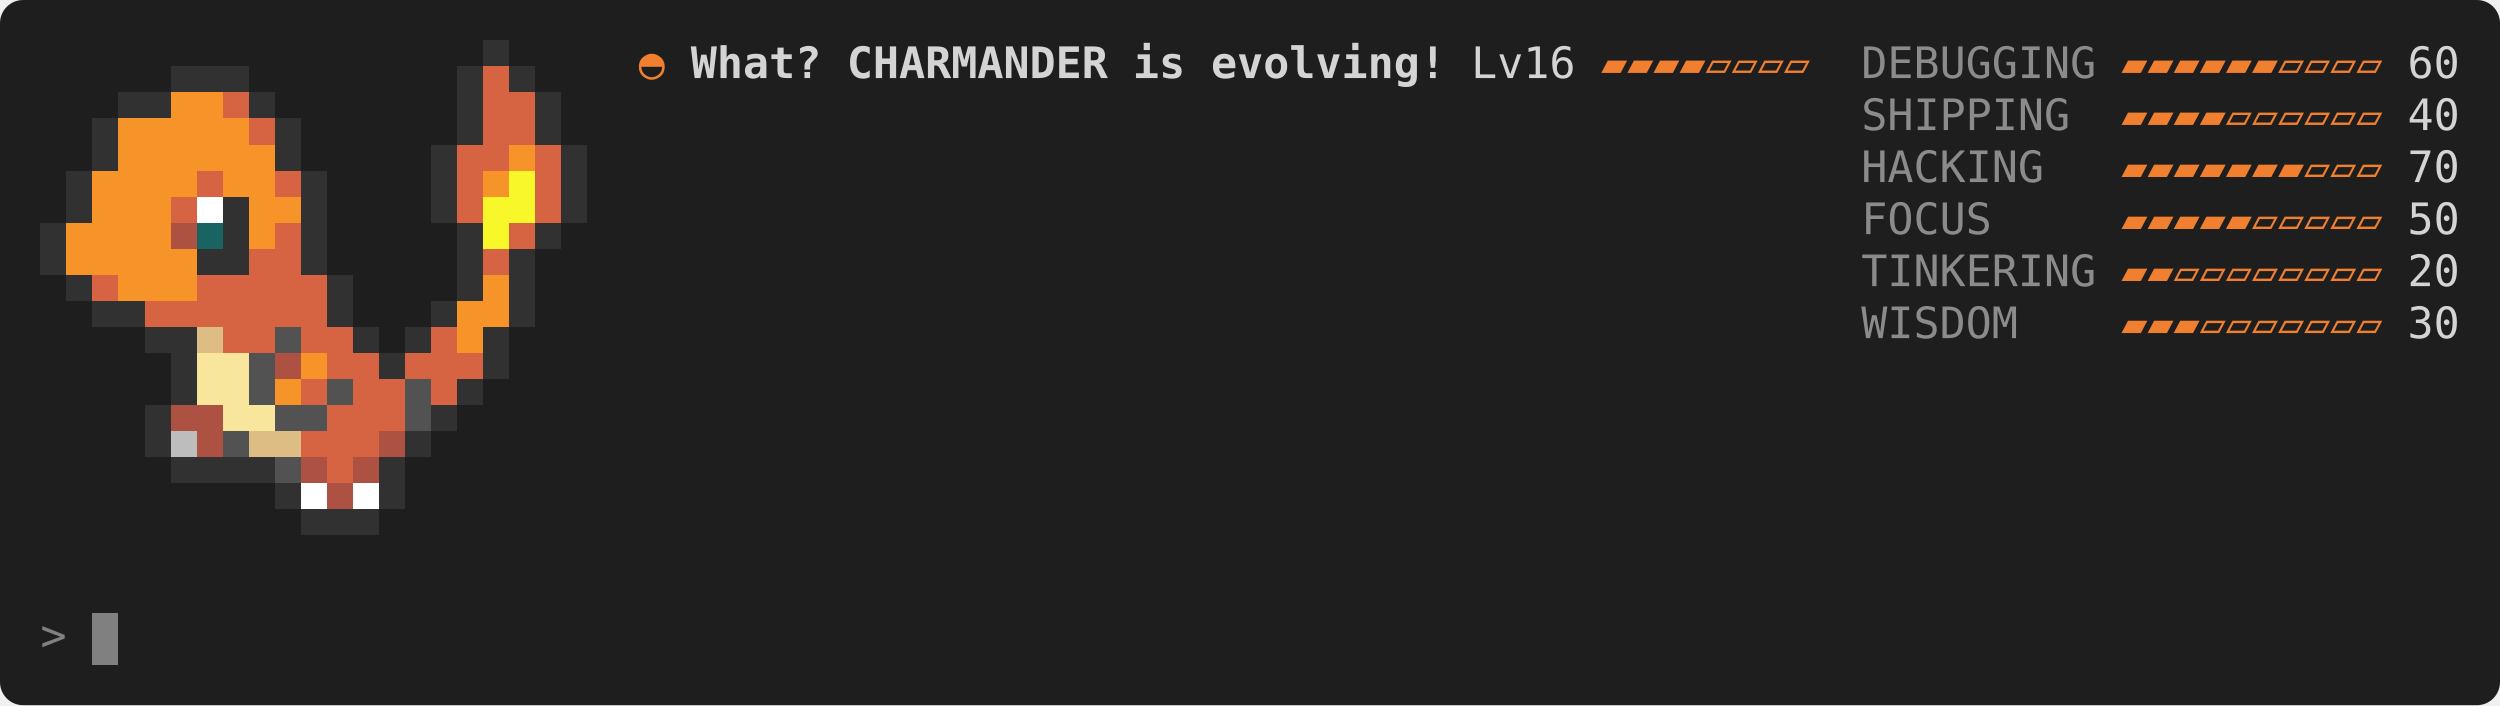
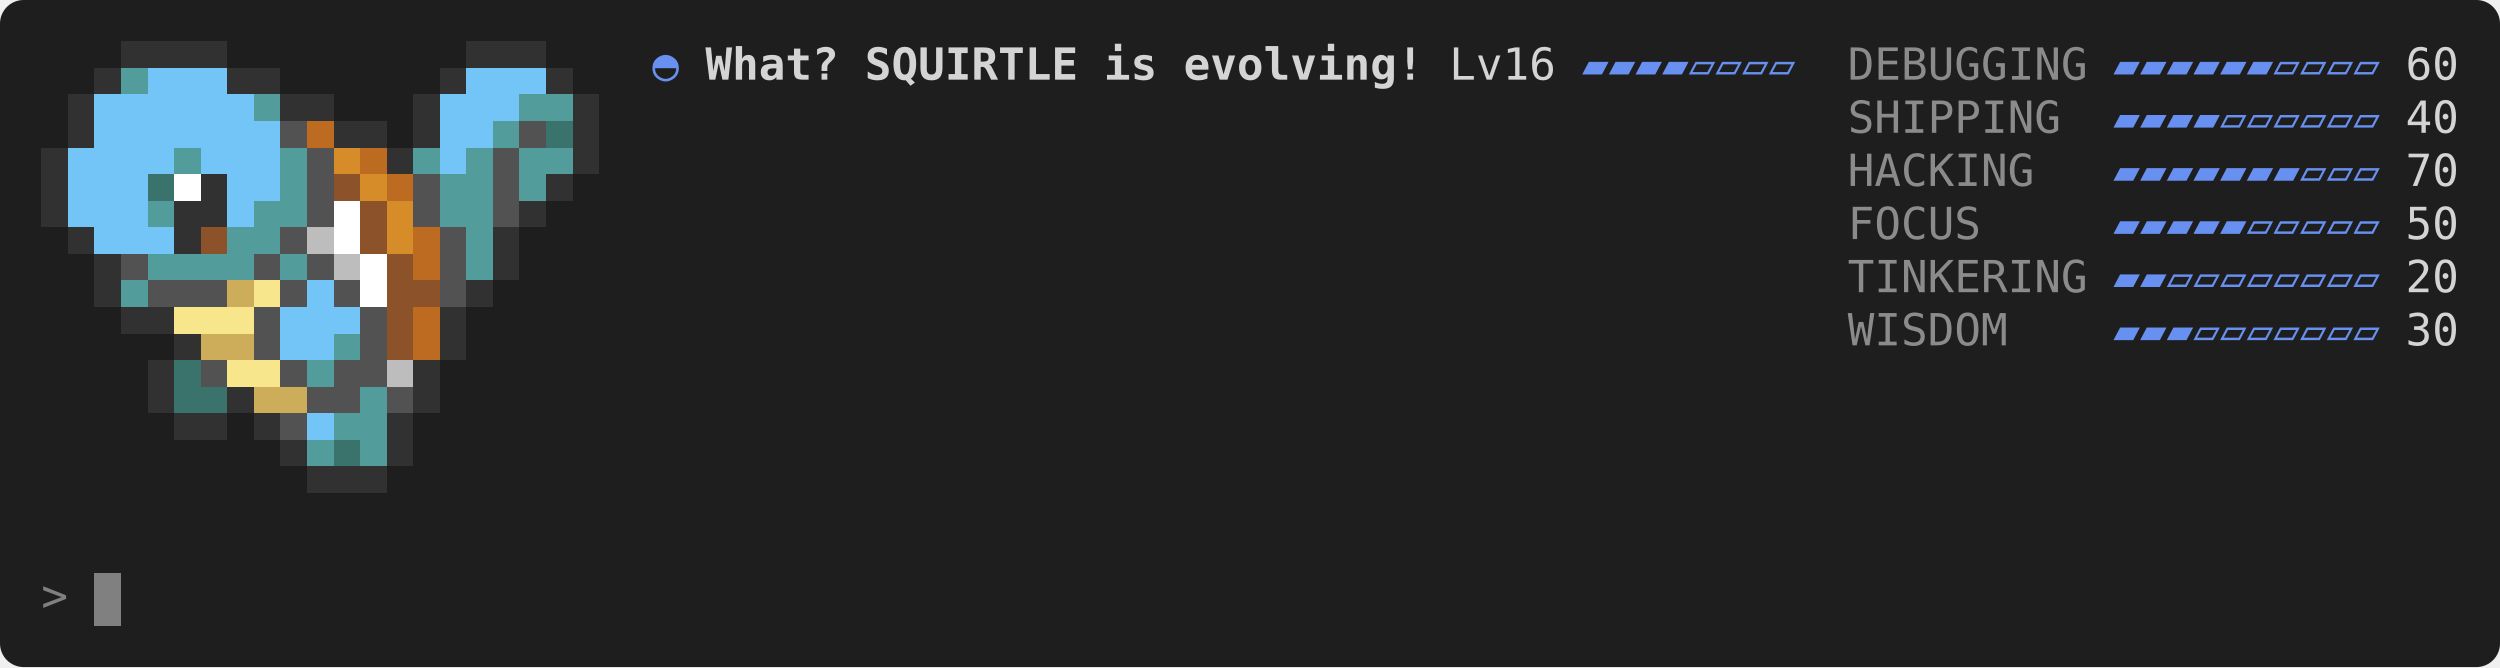
- <svg xmlns="http://www.w3.org/2000/svg" width="865" height="244" viewBox="0 0 865 244">
-   <rect width="865" height="244" rx="8" fill="#1e1e1e" />
+ <svg xmlns="http://www.w3.org/2000/svg" width="847" height="226" viewBox="0 0 847 226">
+   <rect width="847" height="226" rx="8" fill="#1e1e1e" />
  <g shape-rendering="crispEdges">
-     <rect x="167" y="14" width="9" height="9" fill="#313131" />
-     <rect x="59" y="23" width="27" height="9" fill="#313131" />
-     <rect x="158" y="23" width="9" height="9" fill="#313131" />
-     <rect x="167" y="23" width="9" height="9" fill="#d66342" />
-     <rect x="176" y="23" width="9" height="9" fill="#313131" />
-     <rect x="41" y="32" width="18" height="9" fill="#313131" />
-     <rect x="59" y="32" width="18" height="9" fill="#f79429" />
-     <rect x="77" y="32" width="9" height="9" fill="#d66342" />
-     <rect x="86" y="32" width="9" height="9" fill="#313131" />
-     <rect x="158" y="32" width="9" height="9" fill="#313131" />
-     <rect x="167" y="32" width="18" height="9" fill="#d66342" />
-     <rect x="185" y="32" width="9" height="9" fill="#313131" />
-     <rect x="32" y="41" width="9" height="9" fill="#313131" />
-     <rect x="41" y="41" width="45" height="9" fill="#f79429" />
-     <rect x="86" y="41" width="9" height="9" fill="#d66342" />
-     <rect x="95" y="41" width="9" height="9" fill="#313131" />
-     <rect x="158" y="41" width="9" height="9" fill="#313131" />
-     <rect x="167" y="41" width="18" height="9" fill="#d66342" />
-     <rect x="185" y="41" width="9" height="9" fill="#313131" />
-     <rect x="32" y="50" width="9" height="9" fill="#313131" />
-     <rect x="41" y="50" width="54" height="9" fill="#f79429" />
-     <rect x="95" y="50" width="9" height="9" fill="#313131" />
-     <rect x="149" y="50" width="9" height="9" fill="#313131" />
-     <rect x="158" y="50" width="18" height="9" fill="#d66342" />
-     <rect x="176" y="50" width="9" height="9" fill="#f79429" />
-     <rect x="185" y="50" width="9" height="9" fill="#d66342" />
+     <rect x="41" y="14" width="36" height="9" fill="#313131" />
+     <rect x="158" y="14" width="27" height="9" fill="#313131" />
+     <rect x="32" y="23" width="9" height="9" fill="#313131" />
+     <rect x="41" y="23" width="9" height="9" fill="#529c9c" />
+     <rect x="50" y="23" width="27" height="9" fill="#73c5f7" />
+     <rect x="77" y="23" width="18" height="9" fill="#313131" />
+     <rect x="149" y="23" width="9" height="9" fill="#313131" />
+     <rect x="158" y="23" width="27" height="9" fill="#73c5f7" />
+     <rect x="185" y="23" width="9" height="9" fill="#313131" />
+     <rect x="23" y="32" width="9" height="9" fill="#313131" />
+     <rect x="32" y="32" width="54" height="9" fill="#73c5f7" />
+     <rect x="86" y="32" width="9" height="9" fill="#529c9c" />
+     <rect x="95" y="32" width="18" height="9" fill="#313131" />
+     <rect x="140" y="32" width="9" height="9" fill="#313131" />
+     <rect x="149" y="32" width="27" height="9" fill="#73c5f7" />
+     <rect x="176" y="32" width="18" height="9" fill="#529c9c" />
+     <rect x="194" y="32" width="9" height="9" fill="#313131" />
+     <rect x="23" y="41" width="9" height="9" fill="#313131" />
+     <rect x="32" y="41" width="63" height="9" fill="#73c5f7" />
+     <rect x="95" y="41" width="9" height="9" fill="#525252" />
+     <rect x="104" y="41" width="9" height="9" fill="#bd6b21" />
+     <rect x="113" y="41" width="18" height="9" fill="#313131" />
+     <rect x="140" y="41" width="9" height="9" fill="#313131" />
+     <rect x="149" y="41" width="18" height="9" fill="#73c5f7" />
+     <rect x="167" y="41" width="9" height="9" fill="#529c9c" />
+     <rect x="176" y="41" width="9" height="9" fill="#525252" />
+     <rect x="185" y="41" width="9" height="9" fill="#3a736b" />
+     <rect x="194" y="41" width="9" height="9" fill="#313131" />
+     <rect x="14" y="50" width="9" height="9" fill="#313131" />
+     <rect x="23" y="50" width="36" height="9" fill="#73c5f7" />
+     <rect x="59" y="50" width="9" height="9" fill="#529c9c" />
+     <rect x="68" y="50" width="27" height="9" fill="#73c5f7" />
+     <rect x="95" y="50" width="9" height="9" fill="#529c9c" />
+     <rect x="104" y="50" width="9" height="9" fill="#525252" />
+     <rect x="113" y="50" width="9" height="9" fill="#d68c29" />
+     <rect x="122" y="50" width="9" height="9" fill="#bd6b21" />
+     <rect x="131" y="50" width="9" height="9" fill="#313131" />
+     <rect x="140" y="50" width="9" height="9" fill="#529c9c" />
+     <rect x="149" y="50" width="9" height="9" fill="#73c5f7" />
+     <rect x="158" y="50" width="9" height="9" fill="#529c9c" />
+     <rect x="167" y="50" width="9" height="9" fill="#525252" />
+     <rect x="176" y="50" width="18" height="9" fill="#529c9c" />
    <rect x="194" y="50" width="9" height="9" fill="#313131" />
-     <rect x="23" y="59" width="9" height="9" fill="#313131" />
-     <rect x="32" y="59" width="36" height="9" fill="#f79429" />
-     <rect x="68" y="59" width="9" height="9" fill="#d66342" />
-     <rect x="77" y="59" width="18" height="9" fill="#f79429" />
-     <rect x="95" y="59" width="9" height="9" fill="#d66342" />
-     <rect x="104" y="59" width="9" height="9" fill="#313131" />
-     <rect x="149" y="59" width="9" height="9" fill="#313131" />
-     <rect x="158" y="59" width="9" height="9" fill="#d66342" />
-     <rect x="167" y="59" width="9" height="9" fill="#f79429" />
-     <rect x="176" y="59" width="9" height="9" fill="#f7f729" />
-     <rect x="185" y="59" width="9" height="9" fill="#d66342" />
-     <rect x="194" y="59" width="9" height="9" fill="#313131" />
-     <rect x="23" y="68" width="9" height="9" fill="#313131" />
-     <rect x="32" y="68" width="27" height="9" fill="#f79429" />
-     <rect x="59" y="68" width="9" height="9" fill="#d66342" />
-     <rect x="68" y="68" width="9" height="9" fill="#ffffff" />
-     <rect x="77" y="68" width="9" height="9" fill="#313131" />
-     <rect x="86" y="68" width="18" height="9" fill="#f79429" />
-     <rect x="104" y="68" width="9" height="9" fill="#313131" />
-     <rect x="149" y="68" width="9" height="9" fill="#313131" />
-     <rect x="158" y="68" width="9" height="9" fill="#d66342" />
-     <rect x="167" y="68" width="18" height="9" fill="#f7f729" />
-     <rect x="185" y="68" width="9" height="9" fill="#d66342" />
-     <rect x="194" y="68" width="9" height="9" fill="#313131" />
-     <rect x="14" y="77" width="9" height="9" fill="#313131" />
-     <rect x="23" y="77" width="36" height="9" fill="#f79429" />
-     <rect x="59" y="77" width="9" height="9" fill="#ad5242" />
-     <rect x="68" y="77" width="9" height="9" fill="#196363" />
-     <rect x="77" y="77" width="9" height="9" fill="#313131" />
-     <rect x="86" y="77" width="9" height="9" fill="#f79429" />
-     <rect x="95" y="77" width="9" height="9" fill="#d66342" />
-     <rect x="104" y="77" width="9" height="9" fill="#313131" />
-     <rect x="158" y="77" width="9" height="9" fill="#313131" />
-     <rect x="167" y="77" width="9" height="9" fill="#f7f729" />
-     <rect x="176" y="77" width="9" height="9" fill="#d66342" />
-     <rect x="185" y="77" width="9" height="9" fill="#313131" />
-     <rect x="14" y="86" width="9" height="9" fill="#313131" />
-     <rect x="23" y="86" width="45" height="9" fill="#f79429" />
-     <rect x="68" y="86" width="18" height="9" fill="#313131" />
-     <rect x="86" y="86" width="18" height="9" fill="#d66342" />
-     <rect x="104" y="86" width="9" height="9" fill="#313131" />
-     <rect x="158" y="86" width="9" height="9" fill="#313131" />
-     <rect x="167" y="86" width="9" height="9" fill="#d66342" />
-     <rect x="176" y="86" width="9" height="9" fill="#313131" />
-     <rect x="23" y="95" width="9" height="9" fill="#313131" />
-     <rect x="32" y="95" width="9" height="9" fill="#d66342" />
-     <rect x="41" y="95" width="27" height="9" fill="#f79429" />
-     <rect x="68" y="95" width="45" height="9" fill="#d66342" />
-     <rect x="113" y="95" width="9" height="9" fill="#313131" />
+     <rect x="14" y="59" width="9" height="9" fill="#313131" />
+     <rect x="23" y="59" width="27" height="9" fill="#73c5f7" />
+     <rect x="50" y="59" width="9" height="9" fill="#3a736b" />
+     <rect x="59" y="59" width="9" height="9" fill="#ffffff" />
+     <rect x="68" y="59" width="9" height="9" fill="#313131" />
+     <rect x="77" y="59" width="18" height="9" fill="#73c5f7" />
+     <rect x="95" y="59" width="9" height="9" fill="#529c9c" />
+     <rect x="104" y="59" width="9" height="9" fill="#525252" />
+     <rect x="113" y="59" width="9" height="9" fill="#8c5229" />
+     <rect x="122" y="59" width="9" height="9" fill="#d68c29" />
+     <rect x="131" y="59" width="9" height="9" fill="#bd6b21" />
+     <rect x="140" y="59" width="9" height="9" fill="#525252" />
+     <rect x="149" y="59" width="18" height="9" fill="#529c9c" />
+     <rect x="167" y="59" width="9" height="9" fill="#525252" />
+     <rect x="176" y="59" width="9" height="9" fill="#529c9c" />
+     <rect x="185" y="59" width="9" height="9" fill="#313131" />
+     <rect x="14" y="68" width="9" height="9" fill="#313131" />
+     <rect x="23" y="68" width="27" height="9" fill="#73c5f7" />
+     <rect x="50" y="68" width="9" height="9" fill="#529c9c" />
+     <rect x="59" y="68" width="18" height="9" fill="#313131" />
+     <rect x="77" y="68" width="9" height="9" fill="#73c5f7" />
+     <rect x="86" y="68" width="18" height="9" fill="#529c9c" />
+     <rect x="104" y="68" width="9" height="9" fill="#525252" />
+     <rect x="113" y="68" width="9" height="9" fill="#ffffff" />
+     <rect x="122" y="68" width="9" height="9" fill="#8c5229" />
+     <rect x="131" y="68" width="9" height="9" fill="#d68c29" />
+     <rect x="140" y="68" width="9" height="9" fill="#525252" />
+     <rect x="149" y="68" width="18" height="9" fill="#529c9c" />
+     <rect x="167" y="68" width="9" height="9" fill="#525252" />
+     <rect x="176" y="68" width="9" height="9" fill="#313131" />
+     <rect x="23" y="77" width="9" height="9" fill="#313131" />
+     <rect x="32" y="77" width="27" height="9" fill="#73c5f7" />
+     <rect x="59" y="77" width="9" height="9" fill="#313131" />
+     <rect x="68" y="77" width="9" height="9" fill="#8c5229" />
+     <rect x="77" y="77" width="18" height="9" fill="#529c9c" />
+     <rect x="95" y="77" width="9" height="9" fill="#525252" />
+     <rect x="104" y="77" width="9" height="9" fill="#bdbdbd" />
+     <rect x="113" y="77" width="9" height="9" fill="#ffffff" />
+     <rect x="122" y="77" width="9" height="9" fill="#8c5229" />
+     <rect x="131" y="77" width="9" height="9" fill="#d68c29" />
+     <rect x="140" y="77" width="9" height="9" fill="#bd6b21" />
+     <rect x="149" y="77" width="9" height="9" fill="#525252" />
+     <rect x="158" y="77" width="9" height="9" fill="#529c9c" />
+     <rect x="167" y="77" width="9" height="9" fill="#313131" />
+     <rect x="32" y="86" width="9" height="9" fill="#313131" />
+     <rect x="41" y="86" width="9" height="9" fill="#525252" />
+     <rect x="50" y="86" width="36" height="9" fill="#529c9c" />
+     <rect x="86" y="86" width="9" height="9" fill="#525252" />
+     <rect x="95" y="86" width="9" height="9" fill="#529c9c" />
+     <rect x="104" y="86" width="9" height="9" fill="#525252" />
+     <rect x="113" y="86" width="9" height="9" fill="#bdbdbd" />
+     <rect x="122" y="86" width="9" height="9" fill="#ffffff" />
+     <rect x="131" y="86" width="9" height="9" fill="#8c5229" />
+     <rect x="140" y="86" width="9" height="9" fill="#bd6b21" />
+     <rect x="149" y="86" width="9" height="9" fill="#525252" />
+     <rect x="158" y="86" width="9" height="9" fill="#529c9c" />
+     <rect x="167" y="86" width="9" height="9" fill="#313131" />
+     <rect x="32" y="95" width="9" height="9" fill="#313131" />
+     <rect x="41" y="95" width="9" height="9" fill="#529c9c" />
+     <rect x="50" y="95" width="27" height="9" fill="#525252" />
+     <rect x="77" y="95" width="9" height="9" fill="#cead5a" />
+     <rect x="86" y="95" width="9" height="9" fill="#f7e68c" />
+     <rect x="95" y="95" width="9" height="9" fill="#525252" />
+     <rect x="104" y="95" width="9" height="9" fill="#73c5f7" />
+     <rect x="113" y="95" width="9" height="9" fill="#525252" />
+     <rect x="122" y="95" width="9" height="9" fill="#ffffff" />
+     <rect x="131" y="95" width="18" height="9" fill="#8c5229" />
+     <rect x="149" y="95" width="9" height="9" fill="#525252" />
    <rect x="158" y="95" width="9" height="9" fill="#313131" />
-     <rect x="167" y="95" width="9" height="9" fill="#f79429" />
-     <rect x="176" y="95" width="9" height="9" fill="#313131" />
-     <rect x="32" y="104" width="18" height="9" fill="#313131" />
-     <rect x="50" y="104" width="63" height="9" fill="#d66342" />
-     <rect x="113" y="104" width="9" height="9" fill="#313131" />
+     <rect x="41" y="104" width="18" height="9" fill="#313131" />
+     <rect x="59" y="104" width="27" height="9" fill="#f7e68c" />
+     <rect x="86" y="104" width="9" height="9" fill="#525252" />
+     <rect x="95" y="104" width="27" height="9" fill="#73c5f7" />
+     <rect x="122" y="104" width="9" height="9" fill="#525252" />
+     <rect x="131" y="104" width="9" height="9" fill="#8c5229" />
+     <rect x="140" y="104" width="9" height="9" fill="#bd6b21" />
    <rect x="149" y="104" width="9" height="9" fill="#313131" />
-     <rect x="158" y="104" width="18" height="9" fill="#f79429" />
-     <rect x="176" y="104" width="9" height="9" fill="#313131" />
-     <rect x="50" y="113" width="18" height="9" fill="#313131" />
-     <rect x="68" y="113" width="9" height="9" fill="#debd84" />
-     <rect x="77" y="113" width="18" height="9" fill="#d66342" />
-     <rect x="95" y="113" width="9" height="9" fill="#525252" />
-     <rect x="104" y="113" width="18" height="9" fill="#d66342" />
-     <rect x="122" y="113" width="9" height="9" fill="#313131" />
-     <rect x="140" y="113" width="9" height="9" fill="#313131" />
-     <rect x="149" y="113" width="9" height="9" fill="#d66342" />
-     <rect x="158" y="113" width="9" height="9" fill="#f79429" />
-     <rect x="167" y="113" width="9" height="9" fill="#313131" />
-     <rect x="59" y="122" width="9" height="9" fill="#313131" />
-     <rect x="68" y="122" width="18" height="9" fill="#f7e69c" />
-     <rect x="86" y="122" width="9" height="9" fill="#525252" />
-     <rect x="95" y="122" width="9" height="9" fill="#ad5242" />
-     <rect x="104" y="122" width="9" height="9" fill="#f79429" />
-     <rect x="113" y="122" width="18" height="9" fill="#d66342" />
-     <rect x="131" y="122" width="9" height="9" fill="#313131" />
-     <rect x="140" y="122" width="27" height="9" fill="#d66342" />
-     <rect x="167" y="122" width="9" height="9" fill="#313131" />
-     <rect x="59" y="131" width="9" height="9" fill="#313131" />
-     <rect x="68" y="131" width="18" height="9" fill="#f7e69c" />
-     <rect x="86" y="131" width="9" height="9" fill="#525252" />
-     <rect x="95" y="131" width="9" height="9" fill="#f79429" />
-     <rect x="104" y="131" width="9" height="9" fill="#d66342" />
-     <rect x="113" y="131" width="9" height="9" fill="#525252" />
-     <rect x="122" y="131" width="18" height="9" fill="#d66342" />
-     <rect x="140" y="131" width="9" height="9" fill="#525252" />
-     <rect x="149" y="131" width="9" height="9" fill="#d66342" />
-     <rect x="158" y="131" width="9" height="9" fill="#313131" />
-     <rect x="50" y="140" width="9" height="9" fill="#313131" />
-     <rect x="59" y="140" width="18" height="9" fill="#ad5242" />
-     <rect x="77" y="140" width="18" height="9" fill="#f7e69c" />
-     <rect x="95" y="140" width="18" height="9" fill="#525252" />
-     <rect x="113" y="140" width="27" height="9" fill="#d66342" />
-     <rect x="140" y="140" width="9" height="9" fill="#525252" />
-     <rect x="149" y="140" width="9" height="9" fill="#313131" />
-     <rect x="50" y="149" width="9" height="9" fill="#313131" />
-     <rect x="59" y="149" width="9" height="9" fill="#bdbdbd" />
-     <rect x="68" y="149" width="9" height="9" fill="#ad5242" />
-     <rect x="77" y="149" width="9" height="9" fill="#525252" />
-     <rect x="86" y="149" width="18" height="9" fill="#debd84" />
-     <rect x="104" y="149" width="27" height="9" fill="#d66342" />
-     <rect x="131" y="149" width="9" height="9" fill="#ad5242" />
-     <rect x="140" y="149" width="9" height="9" fill="#313131" />
-     <rect x="59" y="158" width="36" height="9" fill="#313131" />
-     <rect x="95" y="158" width="9" height="9" fill="#525252" />
-     <rect x="104" y="158" width="9" height="9" fill="#ad5242" />
-     <rect x="113" y="158" width="9" height="9" fill="#d66342" />
-     <rect x="122" y="158" width="9" height="9" fill="#ad5242" />
-     <rect x="131" y="158" width="9" height="9" fill="#313131" />
-     <rect x="95" y="167" width="9" height="9" fill="#313131" />
-     <rect x="104" y="167" width="9" height="9" fill="#ffffff" />
-     <rect x="113" y="167" width="9" height="9" fill="#ad5242" />
-     <rect x="122" y="167" width="9" height="9" fill="#ffffff" />
-     <rect x="131" y="167" width="9" height="9" fill="#313131" />
-     <rect x="104" y="176" width="27" height="9" fill="#313131" />
-     <rect x="32" y="212" width="9" height="9" fill="#808080" />
-     <rect x="32" y="221" width="9" height="9" fill="#808080" />
+     <rect x="59" y="113" width="9" height="9" fill="#313131" />
+     <rect x="68" y="113" width="18" height="9" fill="#cead5a" />
+     <rect x="86" y="113" width="9" height="9" fill="#525252" />
+     <rect x="95" y="113" width="18" height="9" fill="#73c5f7" />
+     <rect x="113" y="113" width="9" height="9" fill="#529c9c" />
+     <rect x="122" y="113" width="9" height="9" fill="#525252" />
+     <rect x="131" y="113" width="9" height="9" fill="#8c5229" />
+     <rect x="140" y="113" width="9" height="9" fill="#bd6b21" />
+     <rect x="149" y="113" width="9" height="9" fill="#313131" />
+     <rect x="50" y="122" width="9" height="9" fill="#313131" />
+     <rect x="59" y="122" width="9" height="9" fill="#3a736b" />
+     <rect x="68" y="122" width="9" height="9" fill="#525252" />
+     <rect x="77" y="122" width="18" height="9" fill="#f7e68c" />
+     <rect x="95" y="122" width="9" height="9" fill="#525252" />
+     <rect x="104" y="122" width="9" height="9" fill="#529c9c" />
+     <rect x="113" y="122" width="18" height="9" fill="#525252" />
+     <rect x="131" y="122" width="9" height="9" fill="#bdbdbd" />
+     <rect x="140" y="122" width="9" height="9" fill="#313131" />
+     <rect x="50" y="131" width="9" height="9" fill="#313131" />
+     <rect x="59" y="131" width="18" height="9" fill="#3a736b" />
+     <rect x="77" y="131" width="9" height="9" fill="#313131" />
+     <rect x="86" y="131" width="18" height="9" fill="#cead5a" />
+     <rect x="104" y="131" width="18" height="9" fill="#525252" />
+     <rect x="122" y="131" width="9" height="9" fill="#529c9c" />
+     <rect x="131" y="131" width="9" height="9" fill="#525252" />
+     <rect x="140" y="131" width="9" height="9" fill="#313131" />
+     <rect x="59" y="140" width="18" height="9" fill="#313131" />
+     <rect x="86" y="140" width="9" height="9" fill="#313131" />
+     <rect x="95" y="140" width="9" height="9" fill="#525252" />
+     <rect x="104" y="140" width="9" height="9" fill="#73c5f7" />
+     <rect x="113" y="140" width="18" height="9" fill="#529c9c" />
+     <rect x="131" y="140" width="9" height="9" fill="#313131" />
+     <rect x="95" y="149" width="9" height="9" fill="#313131" />
+     <rect x="104" y="149" width="9" height="9" fill="#529c9c" />
+     <rect x="113" y="149" width="9" height="9" fill="#3a736b" />
+     <rect x="122" y="149" width="9" height="9" fill="#529c9c" />
+     <rect x="131" y="149" width="9" height="9" fill="#313131" />
+     <rect x="104" y="158" width="27" height="9" fill="#313131" />
+     <rect x="32" y="194" width="9" height="9" fill="#808080" />
+     <rect x="32" y="203" width="9" height="9" fill="#808080" />
  </g>
  <g font-family="'SF Mono', Menlo, Consolas, monospace" font-size="15" fill="#d4d4d4">
-     <text x="221" y="27" fill="#f08030">◓</text>
+     <text x="221" y="27" fill="#6890f0">◓</text>
    <text x="239 248 257 266 275" y="27" font-weight="700">What?</text>
-     <text x="293 302 311 320 329 338 347 356 365 374" y="27" font-weight="700">CHARMANDER</text>
-     <text x="392 401" y="27" font-weight="700">is</text>
-     <text x="419 428 437 446 455 464 473 482 491" y="27" font-weight="700">evolving!</text>
-     <text x="509 518 527 536" y="27">Lv16</text>
-     <text x="554 563 572 581 590 599 608 617" y="27" fill="#f08030">▰▰▰▰▱▱▱▱</text>
-     <text x="644 653 662 671 680 689 698 707 716" y="27" opacity="0.6">DEBUGGING</text>
-     <text x="734 743 752 761 770 779 788 797 806 815" y="27" fill="#f08030">▰▰▰▰▰▰▱▱▱▱</text>
-     <text x="833 842" y="27">60</text>
-     <text x="644 653 662 671 680 689 698 707" y="45" opacity="0.6">SHIPPING</text>
-     <text x="734 743 752 761 770 779 788 797 806 815" y="45" fill="#f08030">▰▰▰▰▱▱▱▱▱▱</text>
-     <text x="833 842" y="45">40</text>
-     <text x="644 653 662 671 680 689 698" y="63" opacity="0.6">HACKING</text>
-     <text x="734 743 752 761 770 779 788 797 806 815" y="63" fill="#f08030">▰▰▰▰▰▰▰▱▱▱</text>
-     <text x="833 842" y="63">70</text>
-     <text x="644 653 662 671 680" y="81" opacity="0.6">FOCUS</text>
-     <text x="734 743 752 761 770 779 788 797 806 815" y="81" fill="#f08030">▰▰▰▰▰▱▱▱▱▱</text>
-     <text x="833 842" y="81">50</text>
-     <text x="644 653 662 671 680 689 698 707 716" y="99" opacity="0.6">TINKERING</text>
-     <text x="734 743 752 761 770 779 788 797 806 815" y="99" fill="#f08030">▰▰▱▱▱▱▱▱▱▱</text>
-     <text x="833 842" y="99">20</text>
-     <text x="644 653 662 671 680 689" y="117" opacity="0.6">WISDOM</text>
-     <text x="734 743 752 761 770 779 788 797 806 815" y="117" fill="#f08030">▰▰▰▱▱▱▱▱▱▱</text>
-     <text x="833 842" y="117">30</text>
-     <text x="14" y="225" fill="#808080">&gt;</text>
+     <text x="293 302 311 320 329 338 347 356" y="27" font-weight="700">SQUIRTLE</text>
+     <text x="374 383" y="27" font-weight="700">is</text>
+     <text x="401 410 419 428 437 446 455 464 473" y="27" font-weight="700">evolving!</text>
+     <text x="491 500 509 518" y="27">Lv16</text>
+     <text x="536 545 554 563 572 581 590 599" y="27" fill="#6890f0">▰▰▰▰▱▱▱▱</text>
+     <text x="626 635 644 653 662 671 680 689 698" y="27" opacity="0.6">DEBUGGING</text>
+     <text x="716 725 734 743 752 761 770 779 788 797" y="27" fill="#6890f0">▰▰▰▰▰▰▱▱▱▱</text>
+     <text x="815 824" y="27">60</text>
+     <text x="626 635 644 653 662 671 680 689" y="45" opacity="0.6">SHIPPING</text>
+     <text x="716 725 734 743 752 761 770 779 788 797" y="45" fill="#6890f0">▰▰▰▰▱▱▱▱▱▱</text>
+     <text x="815 824" y="45">40</text>
+     <text x="626 635 644 653 662 671 680" y="63" opacity="0.6">HACKING</text>
+     <text x="716 725 734 743 752 761 770 779 788 797" y="63" fill="#6890f0">▰▰▰▰▰▰▰▱▱▱</text>
+     <text x="815 824" y="63">70</text>
+     <text x="626 635 644 653 662" y="81" opacity="0.6">FOCUS</text>
+     <text x="716 725 734 743 752 761 770 779 788 797" y="81" fill="#6890f0">▰▰▰▰▰▱▱▱▱▱</text>
+     <text x="815 824" y="81">50</text>
+     <text x="626 635 644 653 662 671 680 689 698" y="99" opacity="0.6">TINKERING</text>
+     <text x="716 725 734 743 752 761 770 779 788 797" y="99" fill="#6890f0">▰▰▱▱▱▱▱▱▱▱</text>
+     <text x="815 824" y="99">20</text>
+     <text x="626 635 644 653 662 671" y="117" opacity="0.6">WISDOM</text>
+     <text x="716 725 734 743 752 761 770 779 788 797" y="117" fill="#6890f0">▰▰▰▱▱▱▱▱▱▱</text>
+     <text x="815 824" y="117">30</text>
+     <text x="14" y="207" fill="#808080">&gt;</text>
  </g>
</svg>
